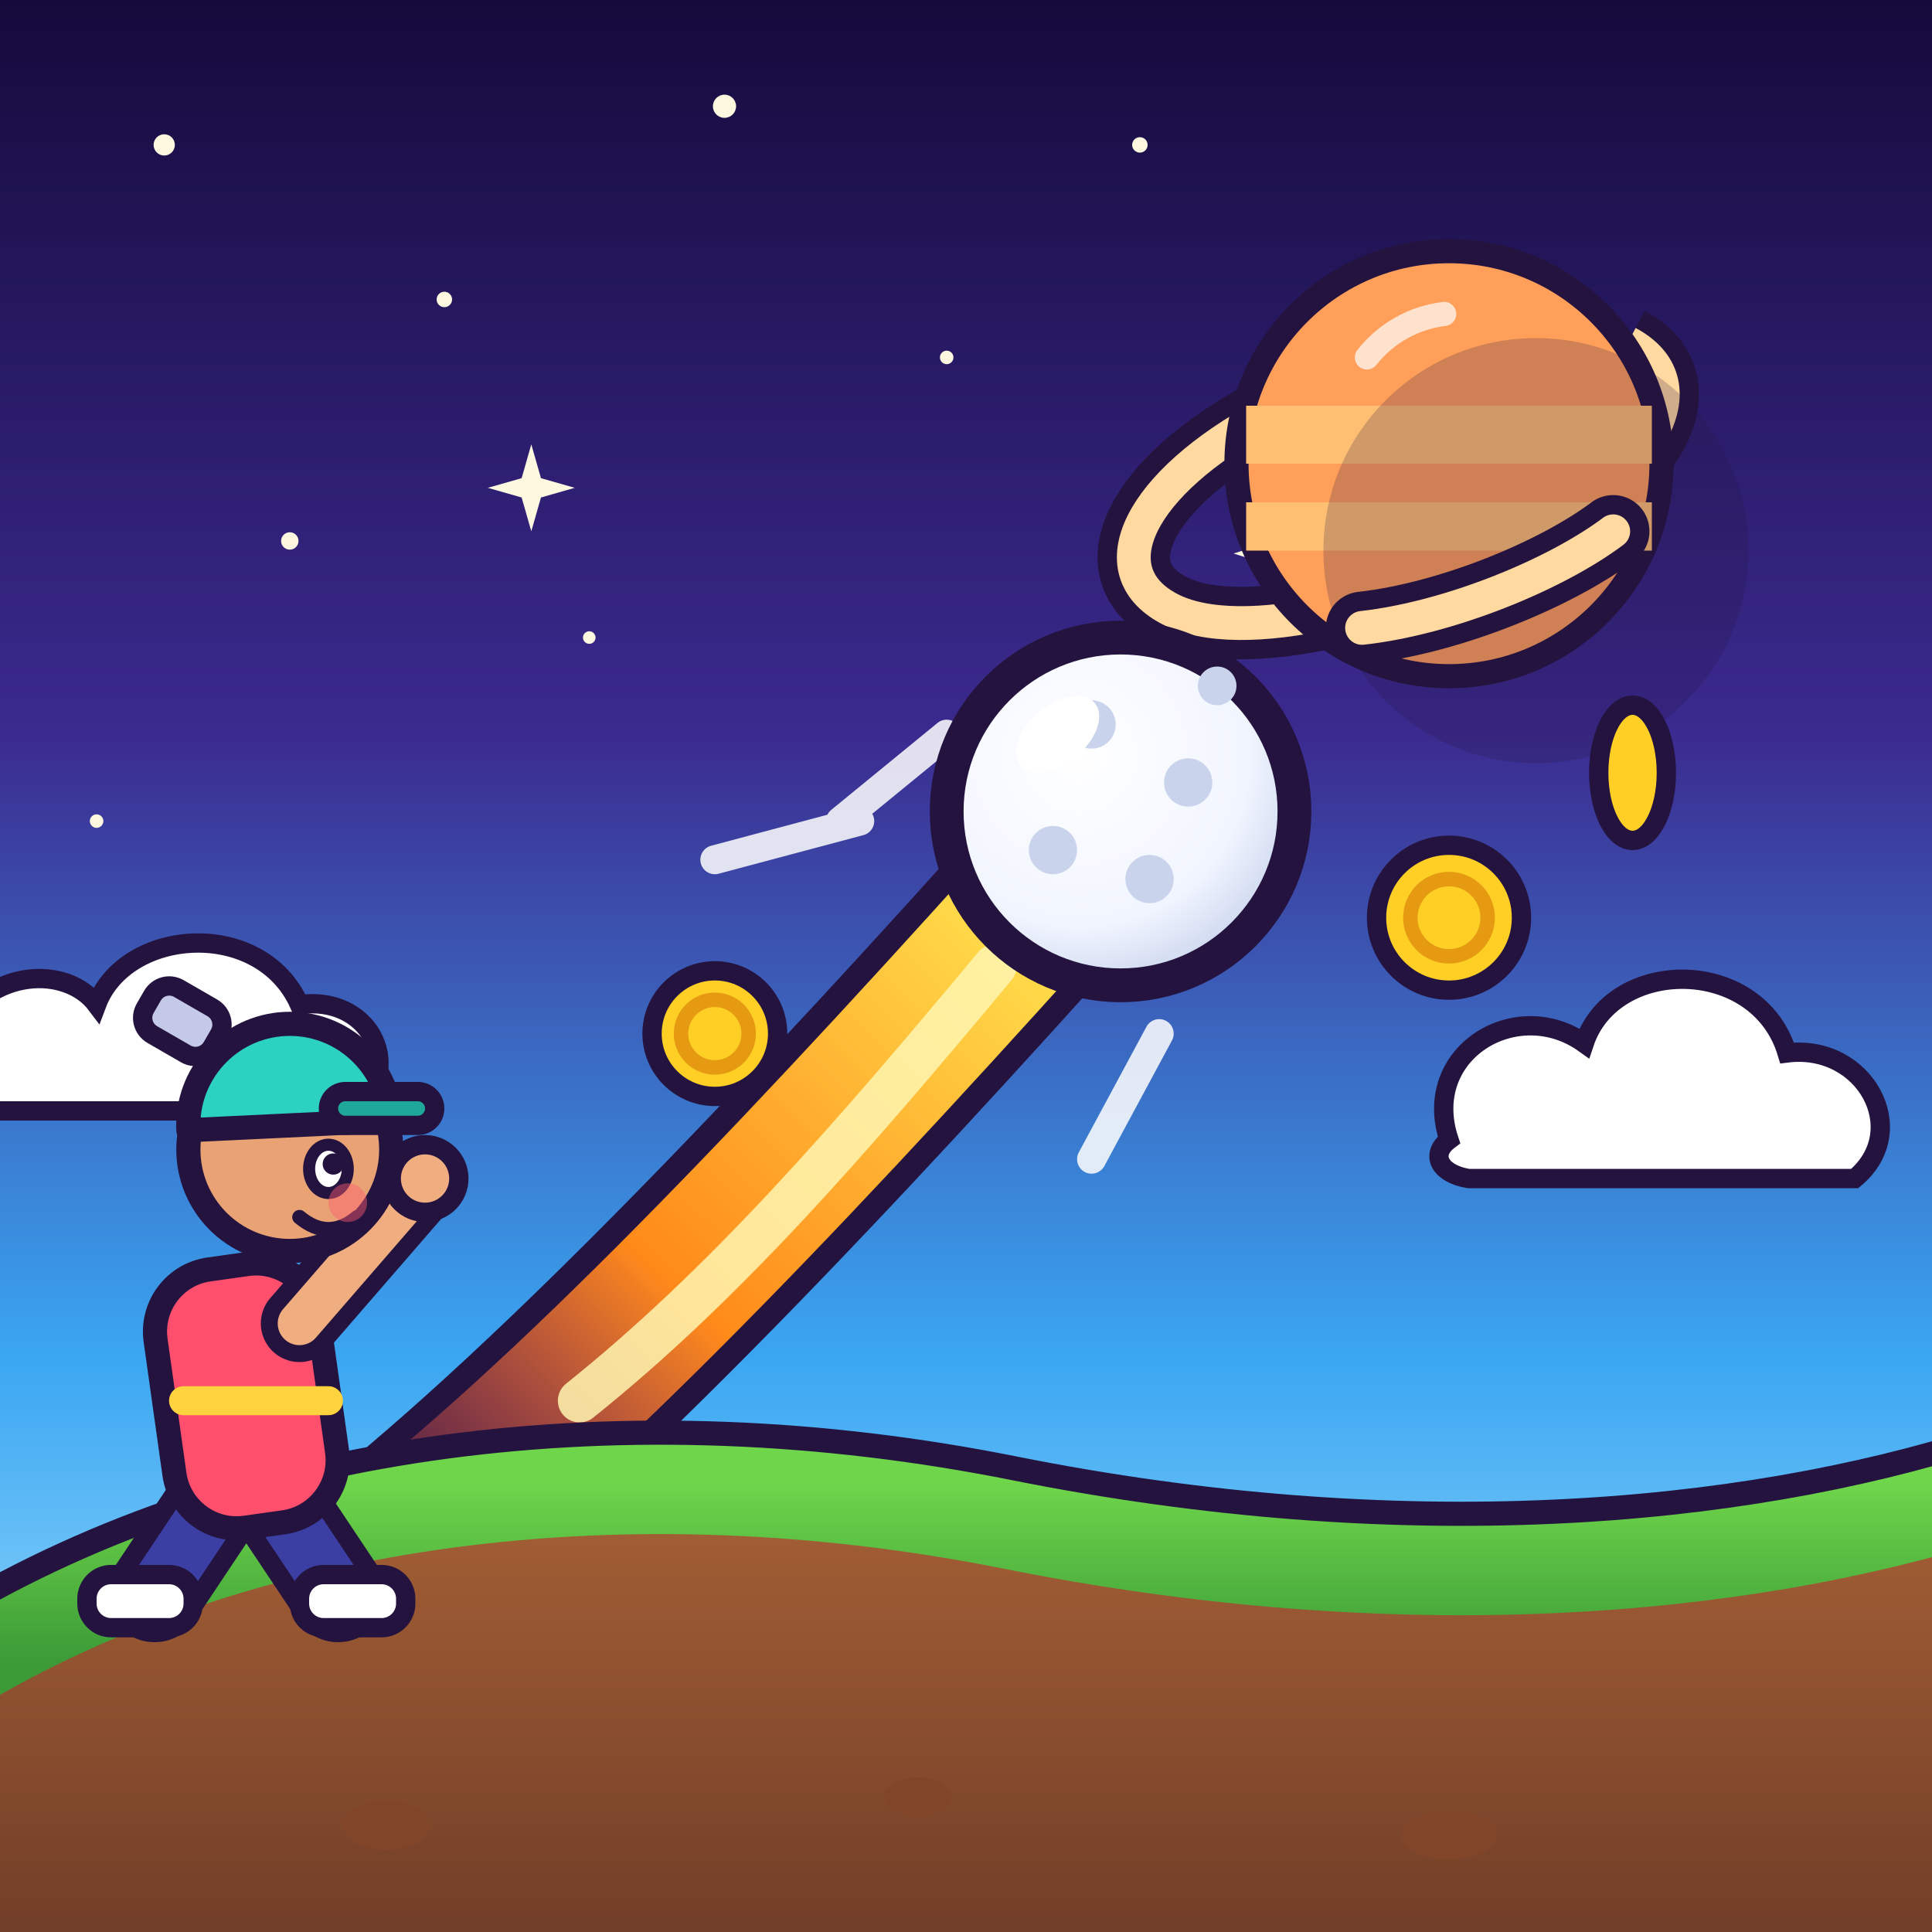
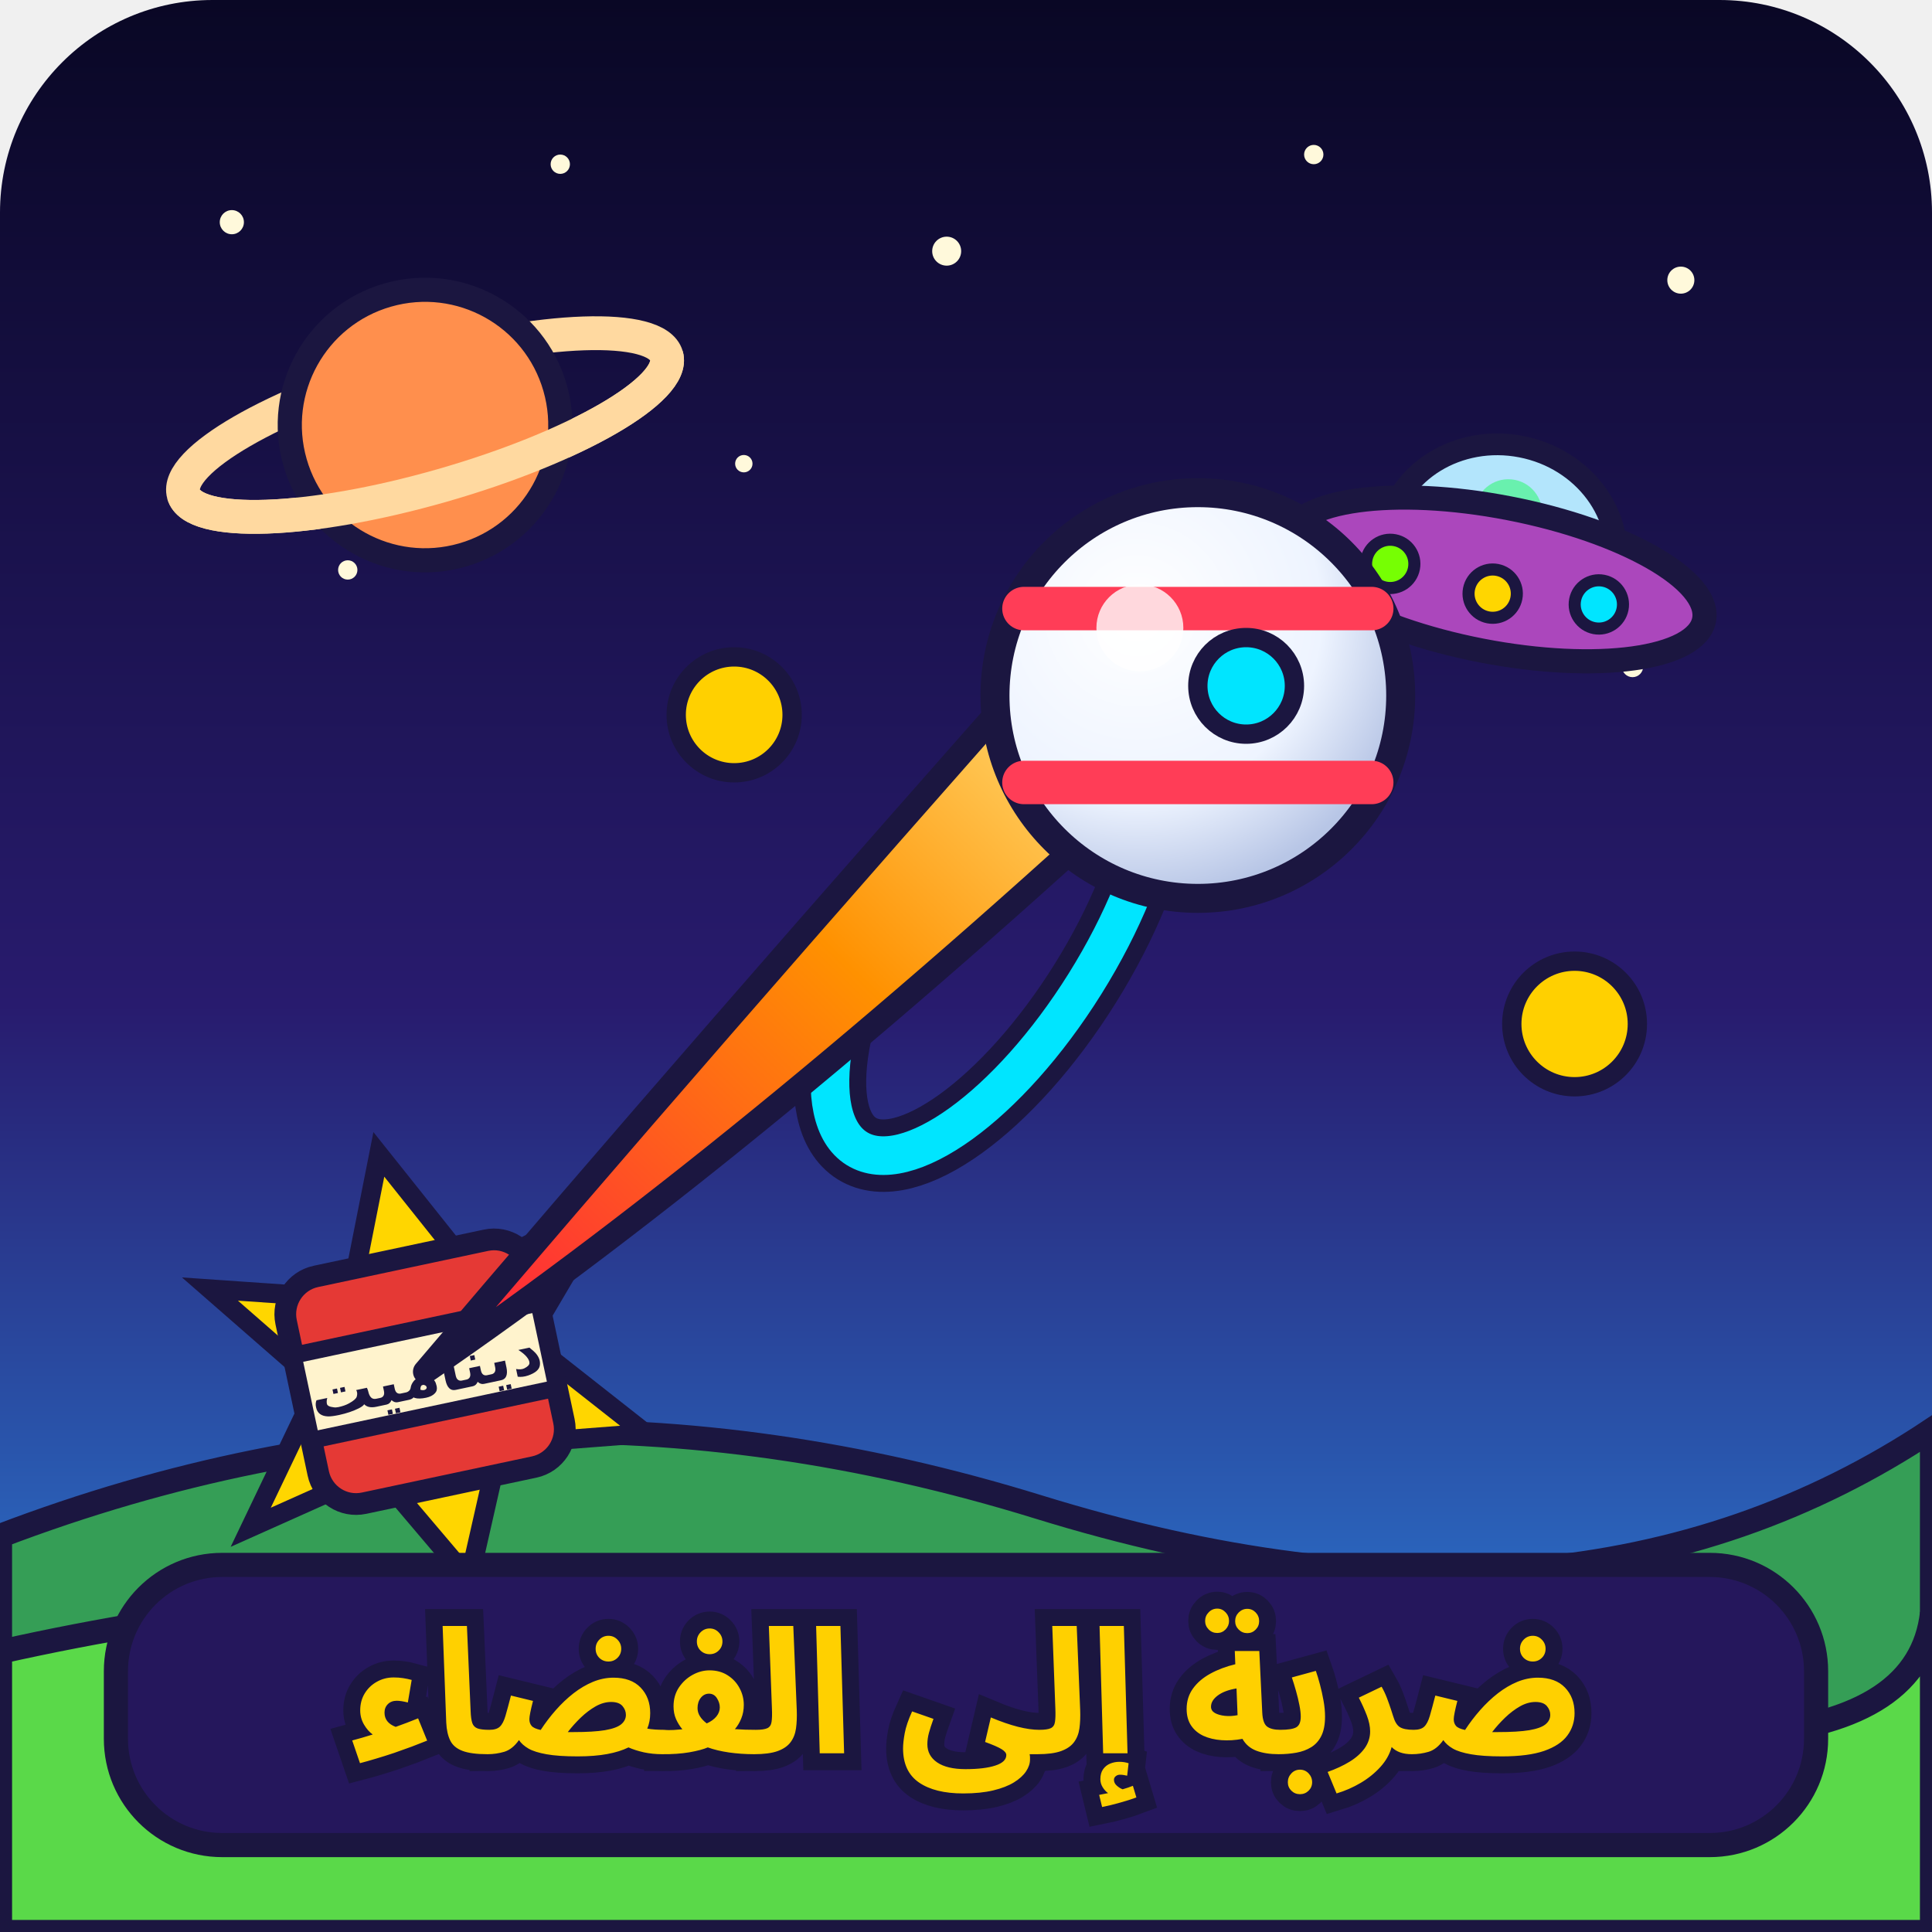
<svg xmlns="http://www.w3.org/2000/svg" width="400" height="400" viewBox="0 0 400 400">
  <defs>
    <linearGradient id="sky" x1="0" y1="0" x2="0" y2="1">
-       <stop offset="0" stop-color="#140a3a" />
-       <stop offset=".38" stop-color="#3b2a8f" />
-       <stop offset=".7" stop-color="#3aa6f2" />
-       <stop offset="1" stop-color="#bff1ff" />
+       <stop offset="0" stop-color="#090724" />
+       <stop offset="0.52" stop-color="#281b6e" />
+       <stop offset="1" stop-color="#2b95f0" />
    </linearGradient>
-     <linearGradient id="trail" x1="0" y1="1" x2="1" y2="0">
-       <stop offset="0" stop-color="#ff4f6d" stop-opacity="0" />
-       <stop offset=".45" stop-color="#ff8a1a" />
-       <stop offset="1" stop-color="#ffe14d" />
+     <linearGradient id="flame" x1="0" y1="1" x2="1" y2="0">
+       <stop offset="0" stop-color="#ff1744" />
+       <stop offset="0.55" stop-color="#ff9100" />
+       <stop offset="1" stop-color="#fff59d" />
    </linearGradient>
-     <linearGradient id="hill" x1="0" y1="0" x2="0" y2="1">
-       <stop offset="0" stop-color="#6fd64b" />
-       <stop offset="1" stop-color="#3c9b37" />
-     </linearGradient>
-     <linearGradient id="dirt" x1="0" y1="0" x2="0" y2="1">
-       <stop offset="0" stop-color="#a45f35" />
-       <stop offset="1" stop-color="#6b3a26" />
-     </linearGradient>
-     <radialGradient id="ball" cx=".38" cy=".34" r=".7">
+     <radialGradient id="ball" cx="0.35" cy="0.3" r="0.7">
      <stop offset="0" stop-color="#ffffff" />
-       <stop offset=".7" stop-color="#f1f5ff" />
-       <stop offset="1" stop-color="#c9d4ec" />
+       <stop offset="0.65" stop-color="#eef4ff" />
+       <stop offset="1" stop-color="#b8c6e6" />
    </radialGradient>
  </defs>
-   <rect width="400" height="400" fill="url(#sky)" />
-   <g fill="#fff8e0">
-     <circle cx="34" cy="30" r="2.2" />
-     <circle cx="92" cy="62" r="1.6" />
-     <circle cx="150" cy="22" r="2.4" />
-     <circle cx="196" cy="74" r="1.4" />
-     <circle cx="60" cy="112" r="1.8" />
-     <circle cx="236" cy="30" r="1.6" />
-     <circle cx="122" cy="132" r="1.3" />
-     <circle cx="20" cy="170" r="1.4" />
-     <path d="M110 92l2 7 7 2-7 2-2 7-2-7-7-2 7-2z" />
-     <path d="M262 108l1.6 5 5 1.6-5 1.6-1.6 5-1.6-5-5-1.6 5-1.6z" />
+   <rect width="400" height="400" rx="44" fill="url(#sky)" />
+   <g fill="#fff9db">
+     <circle cx="48" cy="46" r="2.5" />
+     <circle cx="116" cy="34" r="2" />
+     <circle cx="196" cy="52" r="3" />
+     <circle cx="272" cy="32" r="2" />
+     <circle cx="348" cy="58" r="2.8" />
+     <circle cx="72" cy="118" r="2" />
+     <circle cx="338" cy="138" r="2.2" />
+     <circle cx="154" cy="96" r="1.8" />
  </g>
-   <g stroke="#24133f" stroke-width="5" stroke-linejoin="round">
-     <path d="M262 86c-26 14-35 32-20 40s49-1 75-15 35-32 20-40" fill="none" stroke-width="15" />
-     <path d="M262 86c-26 14-35 32-20 40s49-1 75-15 35-32 20-40" fill="none" stroke="#ffd9a0" stroke-width="7" />
-     <circle cx="300" cy="96" r="44" fill="#ff9f5a" />
+   <g transform="translate(88,88) rotate(-16)">
+     <ellipse cx="0" cy="0" rx="52" ry="13" fill="none" stroke="#ffd9a0" stroke-width="7" />
+     <circle cx="0" cy="0" r="28" fill="#ff8f4d" stroke="#1b1640" stroke-width="5" />
+     <path d="M-52,0 A52,13 0 0,0 52,0" fill="none" stroke="#ffd9a0" stroke-width="7" />
  </g>
-   <path d="M258 84h84v12h-84zM258 104h84v10h-84z" fill="#ffbf73" clip-path="circle(41px at 300px 96px)" />
-   <circle cx="318" cy="114" r="44" fill="#24133f" opacity=".22" clip-path="circle(41px at 300px 96px)" />
-   <path d="M283 74a24 24 0 0 1 16-9" fill="none" stroke="#fff" stroke-width="5" stroke-linecap="round" opacity=".7" />
-   <path d="M334 110c-12 9-34 18-52 20" fill="none" stroke="#24133f" stroke-width="15" stroke-linecap="round" />
-   <path d="M334 110c-12 9-34 18-52 20" fill="none" stroke="#ffd9a0" stroke-width="7" stroke-linecap="round" />
-   <g fill="#fff" stroke="#24133f" stroke-width="4">
-     <path d="M300 236c-6-18 14-30 28-20 6-18 36-18 42 2 16-2 26 16 14 26h-80c-6-1-8-5-4-8z" />
-     <path d="M-10 214c8-14 24-14 30-6 6-16 34-18 42 0 14-2 22 12 12 22H-10z" />
+   <g transform="translate(310,118) rotate(11)">
+     <path d="M-24,-4 A24,22 0 0,1 24,-4 Z" fill="#b3e5fc" stroke="#1b1640" stroke-width="4.5" />
+     <circle cx="0" cy="-12" r="7" fill="#69f0ae" />
+     <ellipse cx="0" cy="2" rx="44" ry="15" fill="#ab47bc" stroke="#1b1640" stroke-width="5" />
+     <circle cx="-22" cy="3" r="5" fill="#76ff03" stroke="#1b1640" stroke-width="2.5" />
+     <circle cx="0" cy="5" r="5" fill="#ffd600" stroke="#1b1640" stroke-width="2.5" />
+     <circle cx="22" cy="3" r="5" fill="#00e5ff" stroke="#1b1640" stroke-width="2.5" />
  </g>
-   <path d="M70 330C110 300 160 248 214 188" fill="none" stroke="#24133f" stroke-width="40" stroke-linecap="round" />
-   <path d="M74 326C112 298 160 248 214 188" fill="none" stroke="url(#trail)" stroke-width="30" stroke-linecap="round" />
-   <path d="M120 290C150 266 176 236 206 200" fill="none" stroke="#fff6b0" stroke-width="9" stroke-linecap="round" opacity=".85" />
-   <g stroke="#ffffff" stroke-width="6" stroke-linecap="round" opacity=".85">
-     <path d="M178 170l-30 8M196 152l-22 18M240 214l-14 26" />
+   <path d="M0,318 Q105,278 215,312 T400,296 L400,400 L0,400 Z" fill="#359e56" stroke="#1b1640" stroke-width="5" />
+   <path d="M0,342 Q125,314 260,346 T400,334 L400,400 L0,400 Z" fill="#5ad949" stroke="#1b1640" stroke-width="5" />
+   <g transform="translate(88,284) rotate(-12)">
+     <polygon points="0,-46 14,-18 44,-26 22,-2 42,22 12,18 0,44 -14,18 -42,24 -22,-2 -40,-26 -12,-18" fill="#ffd600" stroke="#1b1640" stroke-width="4" />
+     <rect x="-26" y="-24" width="52" height="48" rx="8" fill="#e53935" stroke="#1b1640" stroke-width="4.5" />
+     <rect x="-26" y="-9" width="52" height="18" fill="#fff3cd" stroke="#1b1640" stroke-width="3.5" />
+     <text x="0" y="5" text-anchor="middle" direction="rtl" font-family="Fredoka, sans-serif" font-weight="700" font-size="13" fill="#1b1640">ديناميت</text>
  </g>
-   <circle cx="232" cy="168" r="36" fill="url(#ball)" stroke="#24133f" stroke-width="7" />
-   <g fill="#c9d4ec">
-     <circle cx="226" cy="150" r="5" />
-     <circle cx="246" cy="162" r="5" />
-     <circle cx="238" cy="182" r="5" />
-     <circle cx="218" cy="176" r="5" />
-     <circle cx="252" cy="142" r="4" />
+   <g transform="translate(206,192) rotate(32)">
+     <ellipse cx="0" cy="0" rx="22" ry="54" fill="none" stroke="#1b1640" stroke-width="15" />
+     <ellipse cx="0" cy="0" rx="22" ry="54" fill="none" stroke="#00e5ff" stroke-width="8" />
  </g>
-   <ellipse cx="219" cy="152" rx="10" ry="6" fill="#fff" transform="rotate(-40 219 152)" />
-   <g stroke="#24133f" stroke-width="4">
-     <circle cx="300" cy="190" r="15" fill="#ffcf26" />
-     <circle cx="148" cy="214" r="13" fill="#ffcf26" />
-     <ellipse cx="338" cy="160" rx="7" ry="14" fill="#ffcf26" />
+   <path d="M88,284 Q158,236 246,154 L222,130 Q144,218 88,284 Z" fill="url(#flame)" stroke="#1b1640" stroke-width="5" stroke-linejoin="round" />
+   <g transform="translate(248,144)">
+     <circle cx="0" cy="0" r="42" fill="url(#ball)" stroke="#1b1640" stroke-width="6" />
+     <path d="M-36,-18 H36 M-36,18 H36" stroke="#ff3d57" stroke-width="9" stroke-linecap="round" />
+     <circle cx="-12" cy="-14" r="9" fill="#ffffff" opacity="0.8" />
+     <circle cx="10" cy="-2" r="10" fill="#00e5ff" stroke="#1b1640" stroke-width="4" />
  </g>
-   <g fill="none" stroke="#e59a12" stroke-width="3">
-     <circle cx="300" cy="190" r="8" />
-     <circle cx="148" cy="214" r="7" />
+   <g stroke="#1b1640" stroke-width="4" fill="#ffd000">
+     <circle cx="152" cy="148" r="12" />
+     <circle cx="326" cy="212" r="13" />
  </g>
-   <path d="M-10 350c60-36 140-46 220-30s150 10 200-6v96H-10z" fill="url(#dirt)" stroke="#24133f" stroke-width="5" />
-   <path d="M-10 344c60-36 140-46 220-30s150 10 200-6" fill="none" stroke="url(#hill)" stroke-width="22" />
-   <path d="M-10 334c60-36 140-46 220-30s150 10 200-6" fill="none" stroke="#24133f" stroke-width="5" />
-   <g fill="#81452a">
-     <ellipse cx="80" cy="378" rx="9" ry="5" />
-     <ellipse cx="190" cy="372" rx="7" ry="4" />
-     <ellipse cx="300" cy="380" rx="10" ry="5" />
-   </g>
-   <g stroke="#24133f" stroke-linecap="round" stroke-linejoin="round">
-     <path d="M44 312l-12 18M58 312l12 18" stroke-width="20" />
-     <path d="M44 312l-12 18M58 312l12 18" stroke="#3b3fa3" stroke-width="12" />
-     <rect x="18" y="326" width="22" height="11" rx="5" fill="#fff" stroke-width="4" />
-     <rect x="62" y="326" width="22" height="11" rx="5" fill="#fff" stroke-width="4" />
-     <rect x="34" y="262" width="34" height="54" rx="13" fill="#ff4f6d" stroke-width="5" transform="rotate(-8 51 289)" />
-     <path d="M38 290h30" stroke="#ffd23f" stroke-width="6" />
-     <path d="M62 274l26-30" stroke-width="16" />
-     <path d="M62 274l26-30" stroke="#f0ad80" stroke-width="9" />
-     <path d="M88 244l-46-28" stroke-width="7" />
-     <path d="M88 244l-46-28" stroke="#d7dcef" stroke-width="3" />
-     <rect x="30" y="206" width="16" height="11" rx="4" fill="#c3c9e6" stroke-width="4" transform="rotate(30 38 211)" />
-     <circle cx="88" cy="244" r="7" fill="#f0ad80" stroke-width="4" />
-     <circle cx="60" cy="238" r="21" fill="#e8a274" stroke-width="5" />
-     <path d="M39 234a21 21 0 0 1 42-2z" fill="#2bd1c1" stroke-width="5" />
-     <rect x="68" y="226" width="22" height="7" rx="3.5" fill="#1fa89a" stroke-width="4" />
-     <ellipse cx="68" cy="242" rx="4" ry="5" fill="#fff" stroke-width="2.5" />
-     <path d="M62 252q6 5 12 0" fill="none" stroke-width="3" />
-   </g>
-   <circle cx="69" cy="241" r="2.2" fill="#24133f" />
-   <circle cx="72" cy="249" r="4" fill="#ff5a6e" opacity=".45" />
+   <rect x="24" y="324" width="352" height="58" rx="22" fill="#25175c" stroke="#1b1640" stroke-width="5" />
+   <text x="200" y="363" text-anchor="middle" direction="rtl" font-family="Fredoka, 'Noto Sans Arabic', sans-serif" font-weight="700" font-size="36" fill="#ffd000" stroke="#1b1640" stroke-width="7" paint-order="stroke fill">ضربة إلى الفضاء</text>
</svg>
